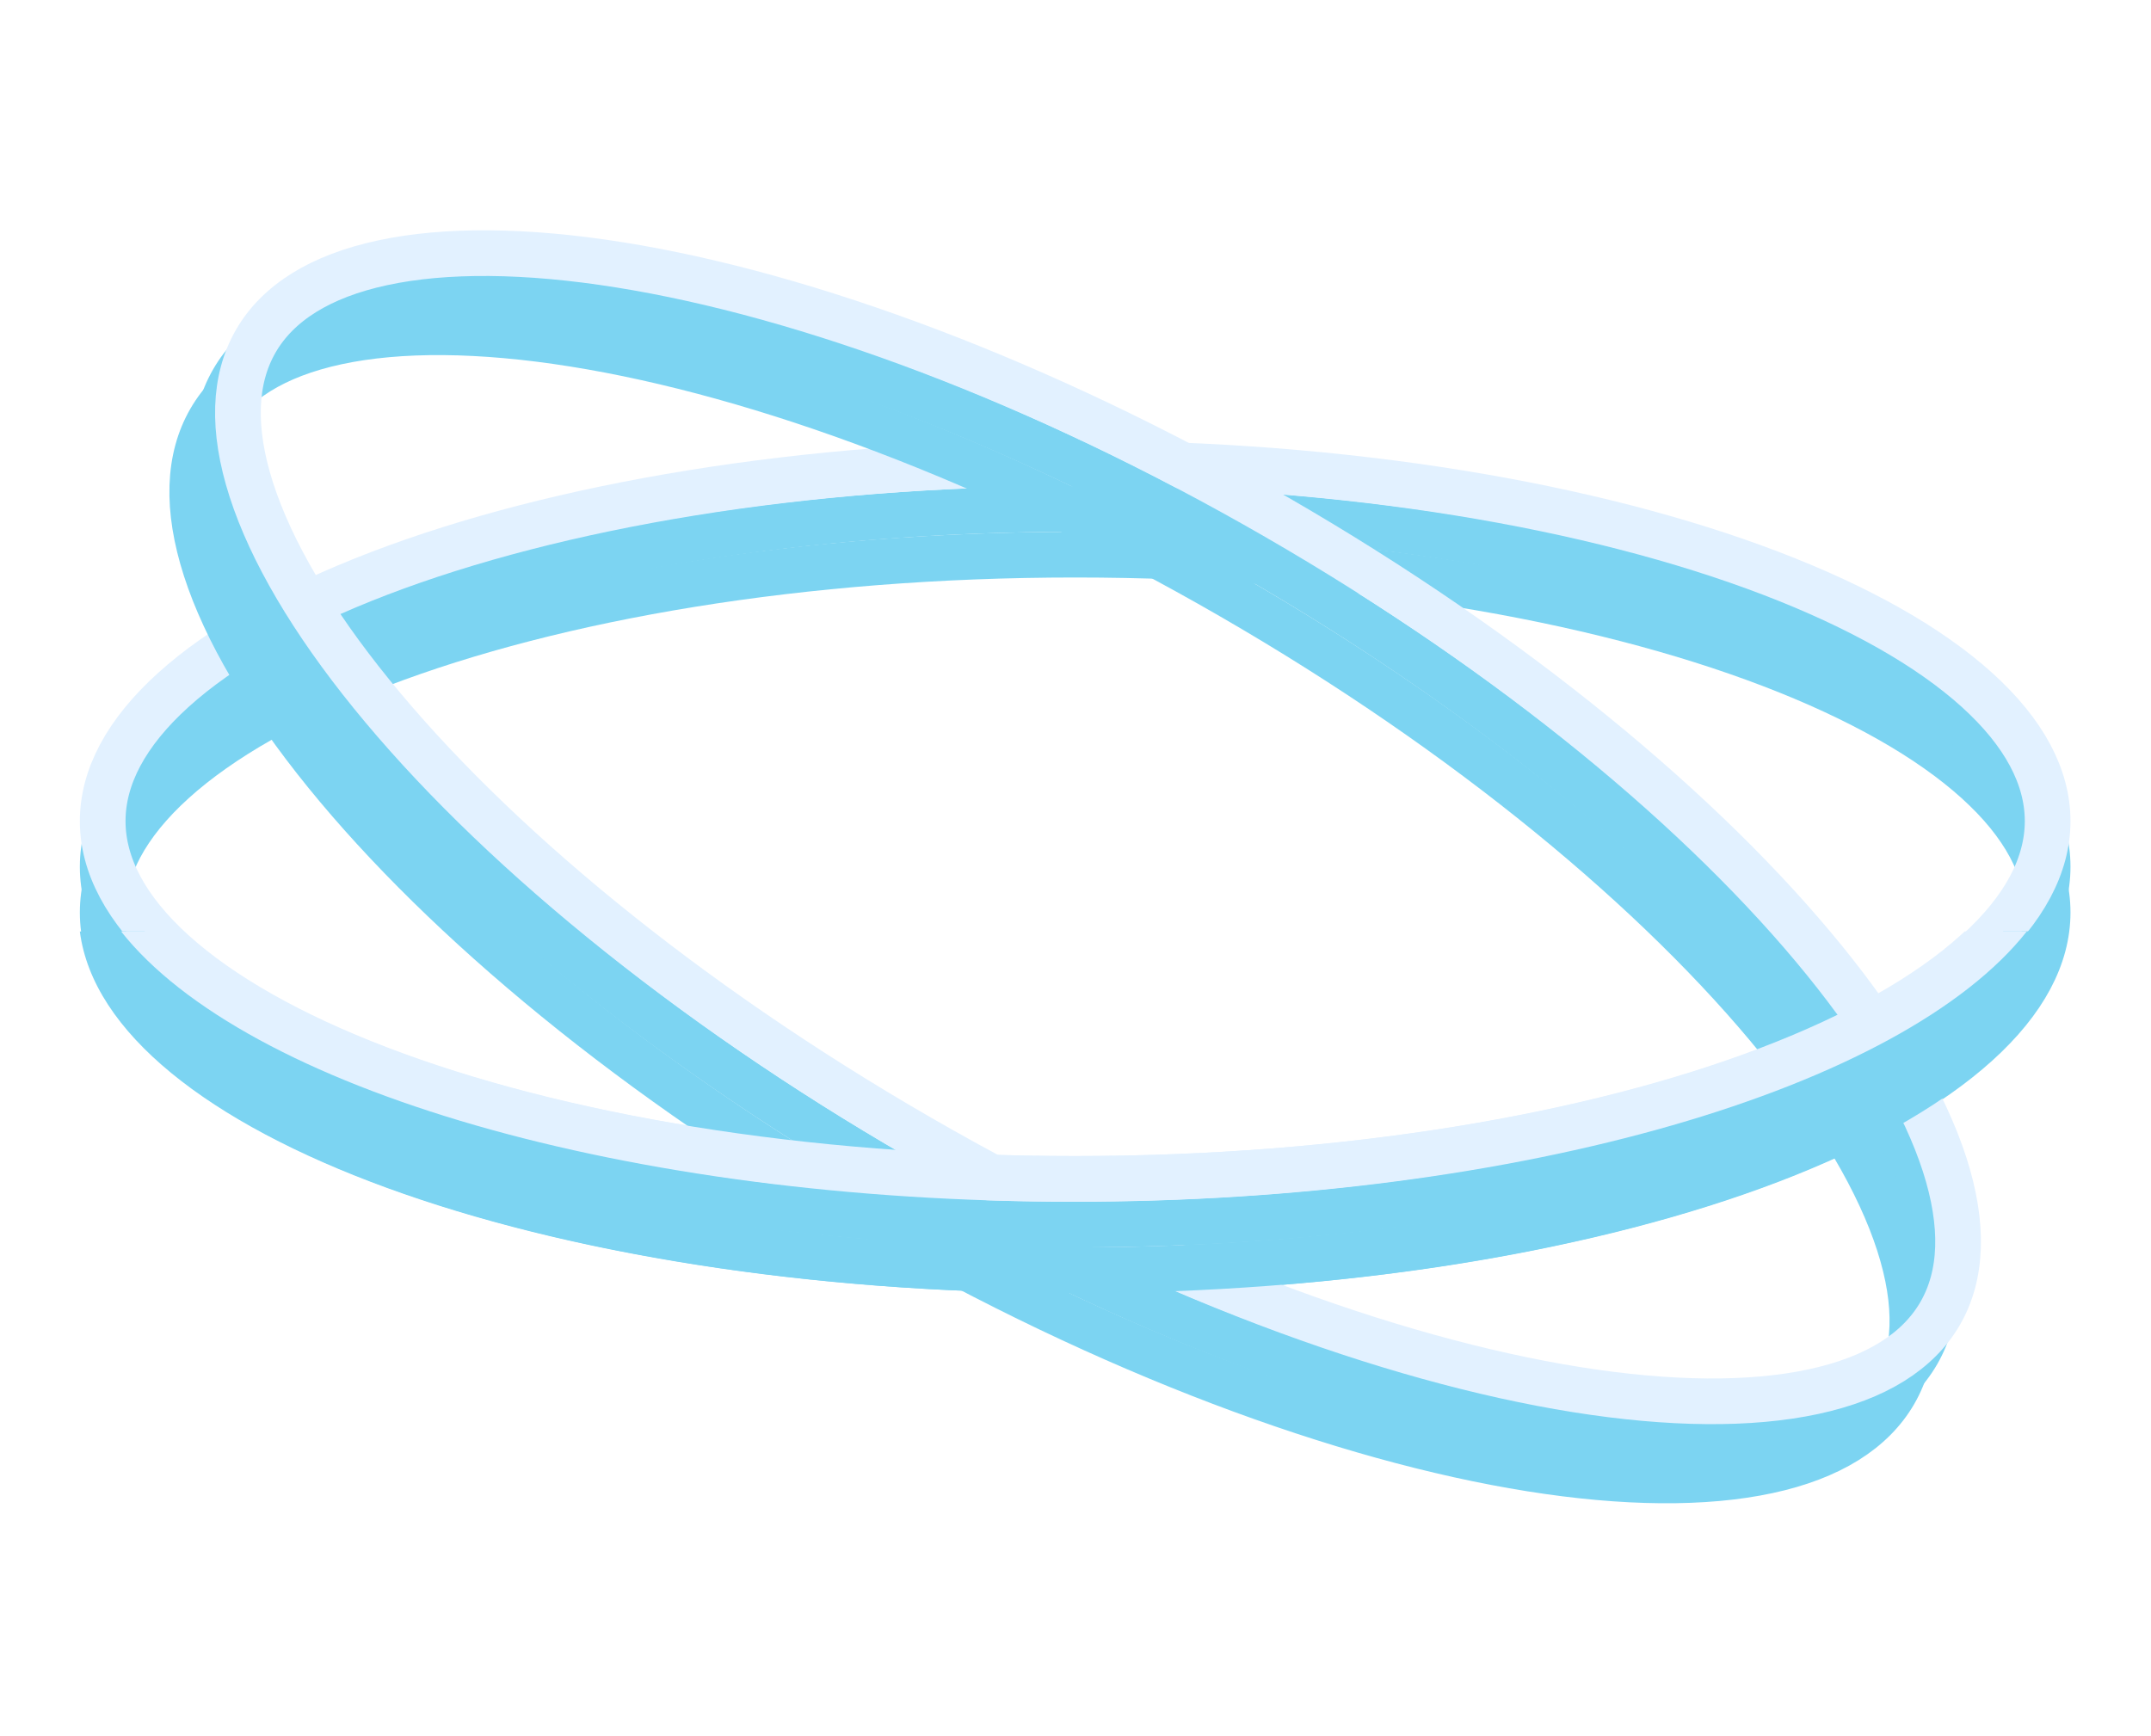
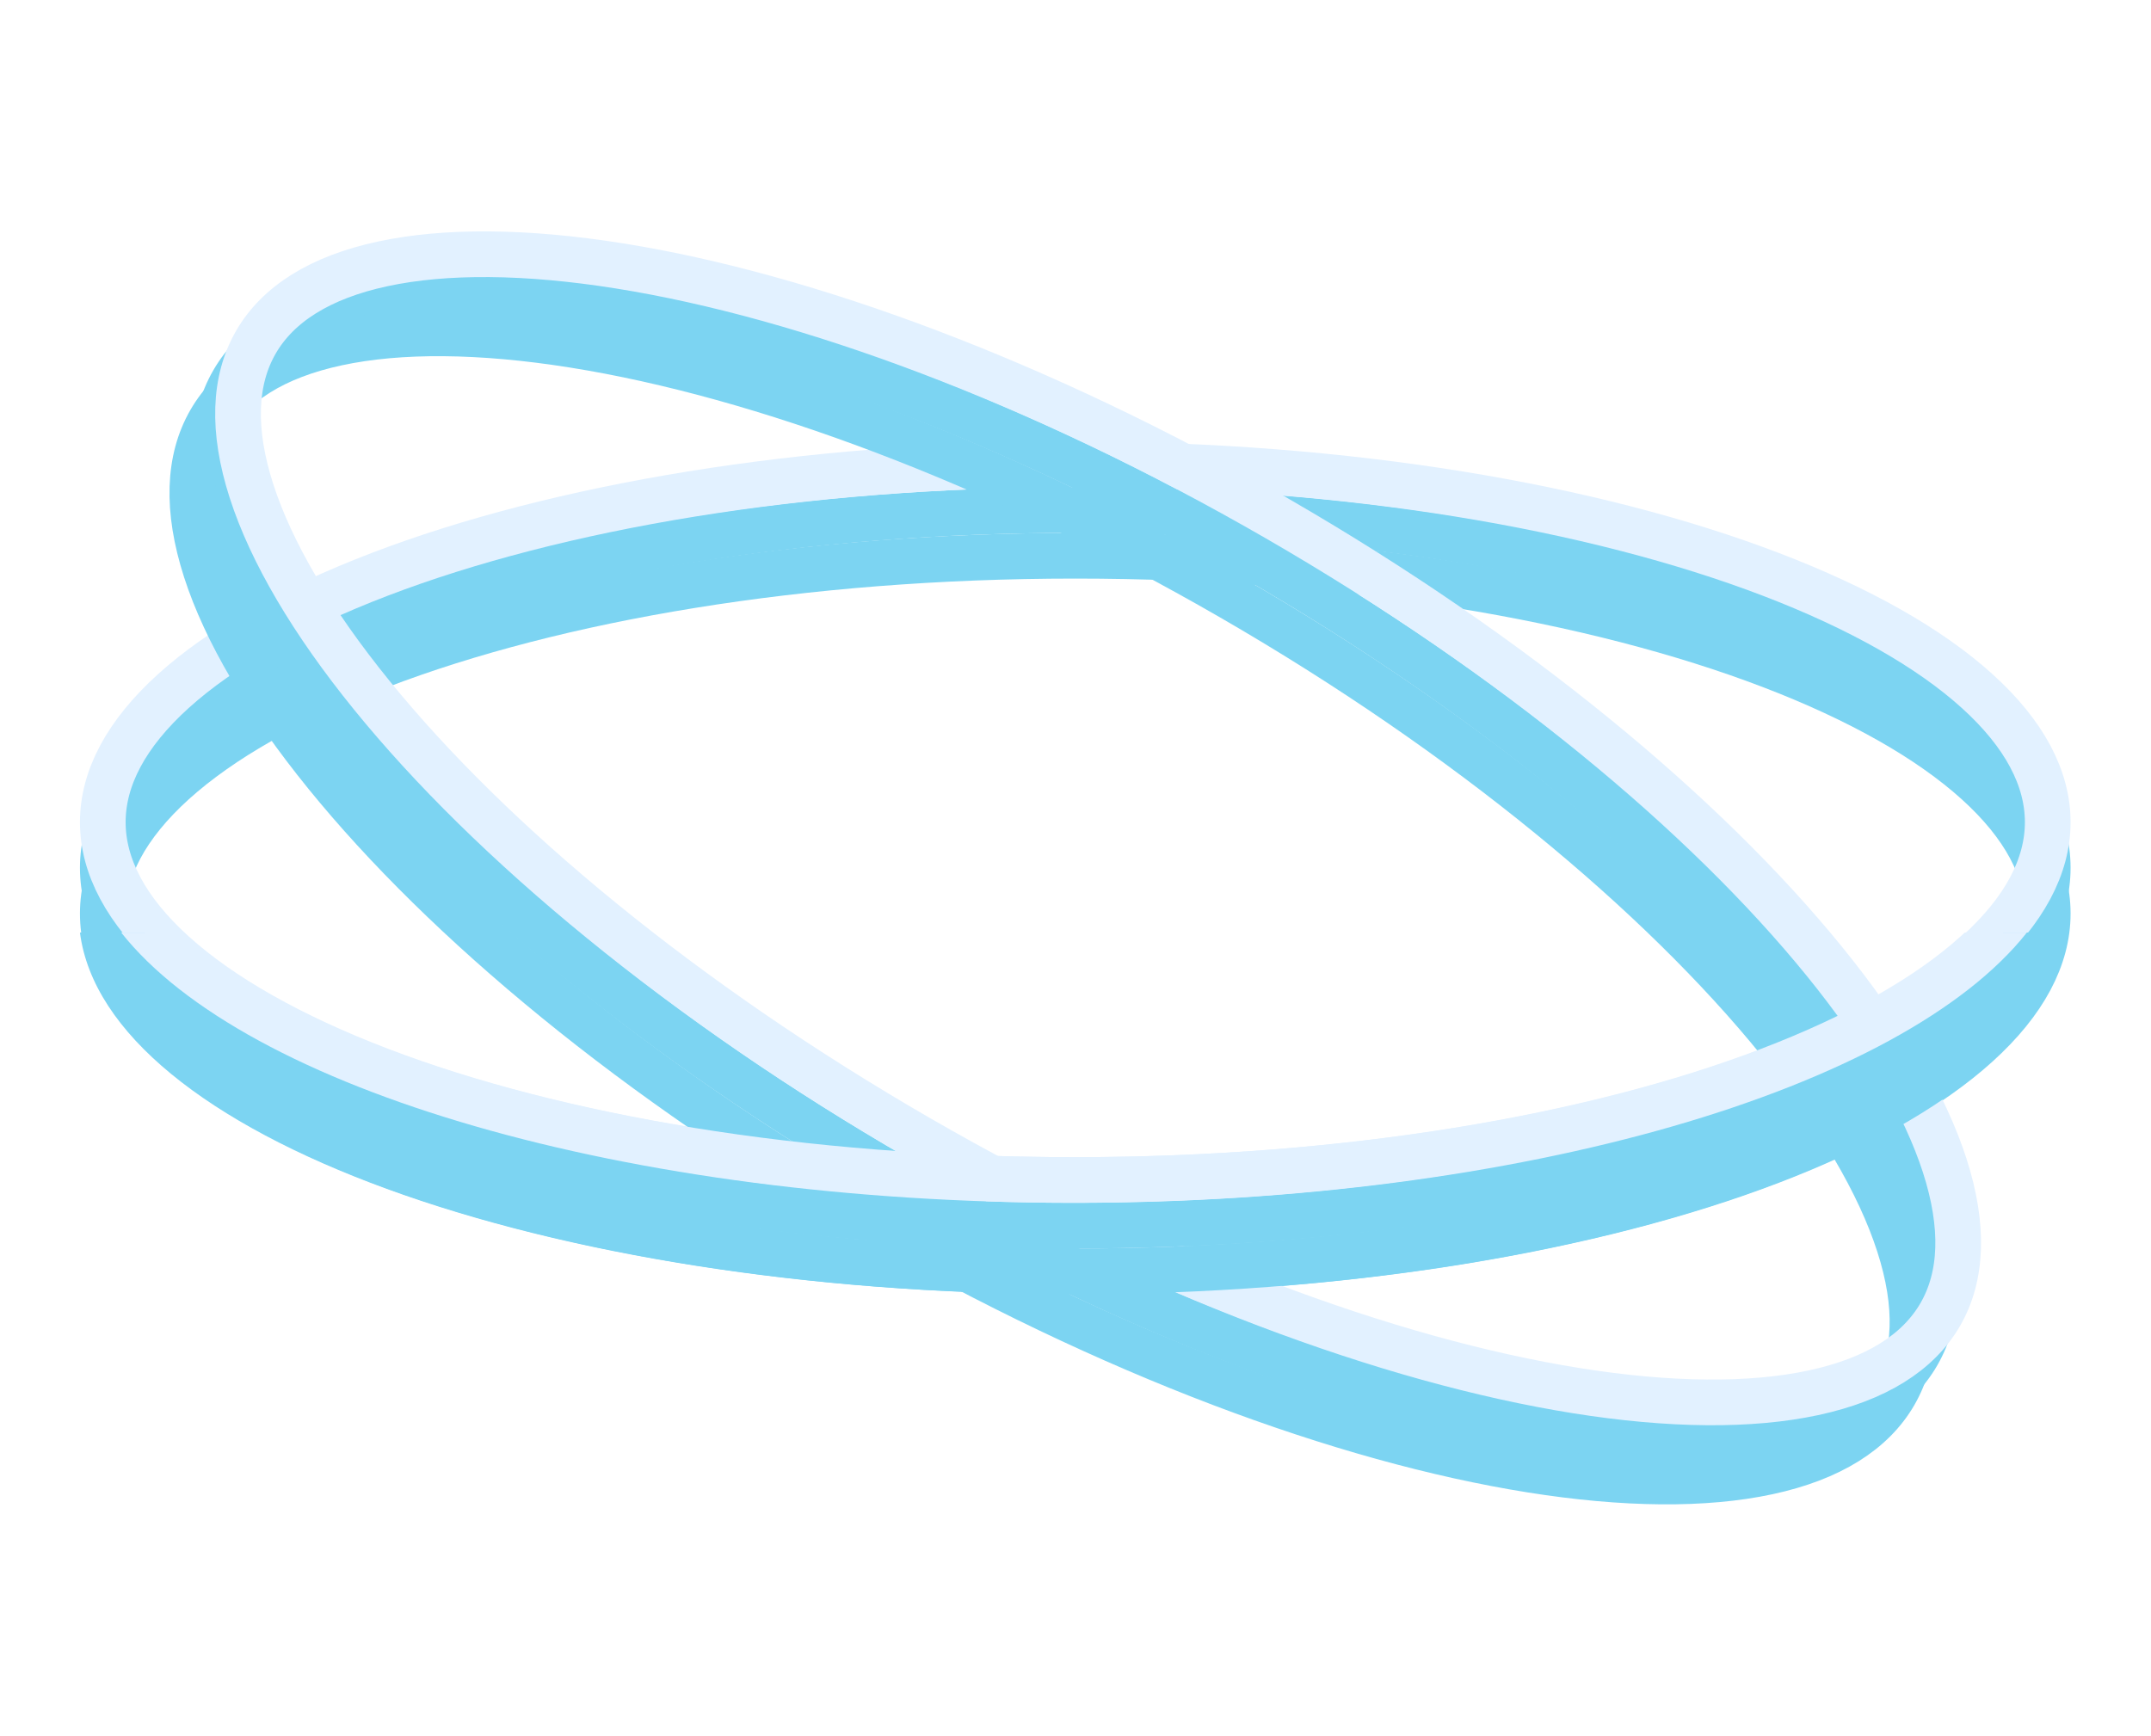
<svg xmlns="http://www.w3.org/2000/svg" width="565" height="456" viewBox="0 0 565 456" fill="none">
-   <path d="M537.85 239.714C537.85 251.236 531.768 262.895 519.28 274.188C506.793 285.481 488.387 295.926 465.133 304.82C418.665 322.594 354.065 333.714 282.412 333.714C210.759 333.714 146.159 322.594 99.691 304.82C76.437 295.926 58.031 285.481 45.544 274.188C33.056 262.895 26.974 251.236 26.974 239.714C26.974 228.192 33.056 216.532 45.544 205.239C58.031 193.947 76.437 183.502 99.691 174.607C146.159 156.833 210.759 145.714 282.412 145.714C354.065 145.714 418.665 156.833 465.133 174.607C488.387 183.502 506.793 193.947 519.28 205.239C531.768 216.532 537.85 228.192 537.85 239.714Z" stroke="#7CD4F2" stroke-width="12" />
-   <path d="M537.85 227.714C537.85 239.236 531.768 250.895 519.28 262.188C506.793 273.481 488.387 283.926 465.133 292.82C418.665 310.594 354.065 321.714 282.412 321.714C210.759 321.714 146.159 310.594 99.691 292.82C76.437 283.926 58.031 273.481 45.544 262.188C33.056 250.895 26.974 239.236 26.974 227.714C26.974 216.192 33.056 204.532 45.544 193.239C58.031 181.947 76.437 171.502 99.691 162.607C146.159 144.833 210.759 133.714 282.412 133.714C354.065 133.714 418.665 144.833 465.133 162.607C488.387 171.502 506.793 181.947 519.28 193.239C531.768 204.532 537.85 216.192 537.85 227.714Z" stroke="#7CD4F2" stroke-width="12" />
-   <path d="M537.85 215.714C537.85 227.236 531.768 238.895 519.28 250.188C506.793 261.481 488.387 271.926 465.133 280.82C418.665 298.594 354.065 309.714 282.412 309.714C210.759 309.714 146.159 298.594 99.691 280.82C76.437 271.926 58.031 261.481 45.544 250.188C33.056 238.895 26.974 227.236 26.974 215.714C26.974 204.192 33.056 192.532 45.544 181.239C58.031 169.947 76.437 159.502 99.691 150.607C146.159 132.833 210.759 121.714 282.412 121.714C354.065 121.714 418.665 132.833 465.133 150.607C488.387 159.502 506.793 169.947 519.28 181.239C531.768 192.532 537.85 204.192 537.85 215.714Z" stroke="#E2F1FF" stroke-width="12" />
-   <path d="M503.628 355.433C497.867 365.411 486.769 372.468 470.309 376.004C453.848 379.54 432.686 379.382 408.1 375.458C358.97 367.617 297.466 344.947 235.412 309.12C173.358 273.293 122.973 231.364 91.618 192.737C75.926 173.407 65.209 155.159 60.041 139.135C54.873 123.112 55.435 109.973 61.196 99.995C66.957 90.016 78.054 82.96 94.515 79.424C110.976 75.888 132.138 76.045 156.724 79.969C205.853 87.811 267.358 110.481 329.412 146.307C391.466 182.134 441.851 224.064 473.206 262.69C488.898 282.021 499.615 300.269 504.783 316.292C509.951 332.316 509.389 345.454 503.628 355.433Z" stroke="#7CD4F2" stroke-width="12" />
-   <path d="M497.628 365.825C491.867 375.803 480.769 382.86 464.309 386.396C447.848 389.932 426.686 389.775 402.1 385.851C352.97 378.009 291.466 355.339 229.412 319.512C167.358 283.686 116.973 241.756 85.618 203.13C69.926 183.799 59.209 165.551 54.041 149.528C48.873 133.504 49.435 120.366 55.196 110.387C60.957 100.409 72.054 93.352 88.515 89.816C104.976 86.28 126.138 86.438 150.724 90.362C199.853 98.203 261.358 120.873 323.412 156.7C385.466 192.526 435.851 234.456 467.206 273.083C482.898 292.413 493.615 310.661 498.783 326.685C503.951 342.708 503.389 355.847 497.628 365.825Z" stroke="#7CD4F2" stroke-width="12" />
-   <path d="M509.628 345.04C503.867 355.019 492.769 362.075 476.309 365.611C459.848 369.147 438.686 368.99 414.1 365.066C364.97 357.225 303.466 334.555 241.412 298.728C179.358 262.901 128.973 220.971 97.618 182.345C81.926 163.015 71.209 144.766 66.041 128.743C60.873 112.719 61.435 99.581 67.196 89.603C72.957 79.624 84.054 72.568 100.515 69.032C116.976 65.496 138.138 65.653 162.724 69.577C211.853 77.418 273.358 100.088 335.412 135.915C397.466 171.742 447.851 213.672 479.206 252.298C494.898 271.628 505.615 289.877 510.783 305.9C515.951 321.924 515.389 335.062 509.628 345.04Z" stroke="#E2F1FF" stroke-width="12" />
-   <path fill-rule="evenodd" clip-rule="evenodd" d="M24.416 244.714C45.518 291.845 152.853 327.714 282.091 327.714C411.329 327.714 518.664 291.845 539.766 244.714H526.185C523.536 248.953 519.836 253.306 514.935 257.738C503.19 268.359 485.521 278.475 462.668 287.216C417.044 304.668 353.204 315.714 282.091 315.714C210.978 315.714 147.138 304.668 101.514 287.216C78.66 278.475 60.992 268.359 49.247 257.738C44.346 253.306 40.646 248.953 37.997 244.714H24.416Z" fill="#7CD4F2" />
-   <path fill-rule="evenodd" clip-rule="evenodd" d="M20.974 244.714C27.785 297.619 142.086 339.714 282.091 339.714C422.096 339.714 536.397 297.619 543.208 244.714H531.06C529.592 252.571 524.597 261 514.935 269.738C503.19 280.359 485.521 290.475 462.668 299.216C417.044 316.668 353.204 327.714 282.091 327.714C210.978 327.714 147.138 316.668 101.513 299.216C78.66 290.475 60.992 280.359 49.247 269.738C39.585 261 34.59 252.571 33.122 244.714H20.974Z" fill="#7CD4F2" />
-   <path fill-rule="evenodd" clip-rule="evenodd" d="M31.815 244.714C64.312 285.8 164.068 315.714 282.091 315.714C400.113 315.714 499.869 285.8 532.366 244.714H516.047C515.684 245.055 515.313 245.396 514.935 245.738C503.189 256.359 485.521 266.475 462.668 275.216C417.044 292.668 353.203 303.714 282.091 303.714C210.978 303.714 147.137 292.668 101.513 275.216C78.66 266.475 60.992 256.359 49.247 245.738C48.869 245.396 48.498 245.055 48.134 244.714H31.815Z" fill="#E2F1FF" />
+   <path d="M537.876 240C537.876 251.522 531.794 263.182 519.306 274.474C506.819 285.767 488.413 296.212 465.159 305.107C418.691 322.88 354.091 334 282.438 334C210.784 334 146.185 322.88 99.717 305.107C76.463 296.212 58.057 285.767 45.569 274.474C33.082 263.182 27 251.522 27 240C27 228.478 33.082 216.818 45.569 205.526C58.057 194.233 76.463 183.788 99.717 174.893C146.185 157.119 210.784 146 282.438 146C354.091 146 418.691 157.119 465.159 174.893C488.413 183.788 506.819 194.233 519.306 205.526C531.794 216.818 537.876 228.478 537.876 240Z" stroke="#7CD4F2" stroke-width="12" />
+   <path d="M537.876 228C537.876 239.522 531.794 251.182 519.306 262.474C506.819 273.767 488.413 284.212 465.159 293.107C418.691 310.88 354.091 322 282.438 322C210.784 322 146.185 310.88 99.717 293.107C76.463 284.212 58.057 273.767 45.569 262.474C33.082 251.182 27 239.522 27 228C27 216.478 33.082 204.818 45.569 193.526C58.057 182.233 76.463 171.788 99.717 162.893C146.185 145.119 210.784 134 282.438 134C354.091 134 418.691 145.119 465.159 162.893C488.413 171.788 506.819 182.233 519.306 193.526C531.794 204.818 537.876 216.478 537.876 228Z" stroke="#7CD4F2" stroke-width="12" />
+   <path d="M537.876 216C537.876 227.522 531.794 239.182 519.306 250.474C506.819 261.767 488.413 272.212 465.159 281.107C418.691 298.88 354.091 310 282.438 310C210.784 310 146.185 298.88 99.717 281.107C76.463 272.212 58.057 261.767 45.569 250.474C33.082 239.182 27 227.522 27 216C27 204.478 33.082 192.818 45.569 181.526C58.057 170.233 76.463 159.788 99.717 150.893C146.185 133.119 210.784 122 282.438 122C354.091 122 418.691 133.119 465.159 150.893C488.413 159.788 506.819 170.233 519.306 181.526C531.794 192.818 537.876 204.478 537.876 216Z" stroke="#E2F1FF" stroke-width="12" />
+   <path d="M503.653 355.719C497.892 365.697 486.795 372.754 470.335 376.29C453.874 379.826 432.712 379.669 408.125 375.745C358.996 367.903 297.491 345.233 235.438 309.406C173.384 273.58 122.999 231.65 91.643 193.024C75.952 173.693 65.234 155.445 60.066 139.422C54.898 123.398 55.461 110.26 61.222 100.281C66.983 90.303 78.08 83.246 94.541 79.71C111.002 76.174 132.164 76.332 156.75 80.256C205.879 88.097 267.384 110.767 329.438 146.594C391.491 182.42 441.877 224.35 473.232 262.977C488.923 282.307 499.641 300.555 504.809 316.579C509.977 332.602 509.414 345.741 503.653 355.719Z" stroke="#7CD4F2" stroke-width="12" />
+   <path d="M497.653 366.111C491.892 376.09 480.795 383.146 464.335 386.682C447.874 390.218 426.712 390.061 402.125 386.137C352.996 378.296 291.491 355.625 229.438 319.799C167.384 283.972 116.999 242.042 85.643 203.416C69.952 184.086 59.234 165.837 54.066 149.814C48.898 133.79 49.461 120.652 55.222 110.673C60.983 100.695 72.08 93.639 88.541 90.103C105.002 86.566 126.164 86.724 150.75 90.648C199.879 98.489 261.384 121.159 323.438 156.986C385.491 192.813 435.877 234.742 467.232 273.369C482.923 292.699 493.641 310.947 498.809 326.971C503.977 342.994 503.414 356.133 497.653 366.111Z" stroke="#7CD4F2" stroke-width="12" />
+   <path d="M509.653 345.327C503.892 355.305 492.795 362.361 476.335 365.898C459.874 369.434 438.712 369.276 414.125 365.352C364.996 357.511 303.491 334.841 241.438 299.014C179.384 263.187 128.999 221.258 97.643 182.631C81.952 163.301 71.234 145.053 66.067 129.029C60.898 113.006 61.461 99.867 67.222 89.889C72.983 79.91 84.08 72.854 100.541 69.318C117.002 65.782 138.164 65.939 162.75 69.863C211.879 77.704 273.384 100.375 335.438 136.201C397.491 172.028 447.877 213.958 479.232 252.584C494.923 271.914 505.641 290.163 510.809 306.186C515.977 322.21 515.414 335.348 509.653 345.327Z" stroke="#E2F1FF" stroke-width="12" />
+   <path fill-rule="evenodd" clip-rule="evenodd" d="M24.441 245C45.544 292.131 152.879 328 282.117 328C411.355 328 518.69 292.131 539.792 245H526.21C523.562 249.239 519.862 253.592 514.961 258.024C503.216 268.646 485.547 278.761 462.694 287.503C417.07 304.954 353.23 316 282.117 316C211.004 316 147.164 304.954 101.539 287.503C78.686 278.761 61.018 268.646 49.273 258.024C44.372 253.592 40.672 249.239 38.023 245H24.441Z" fill="#7CD4F2" />
+   <path fill-rule="evenodd" clip-rule="evenodd" d="M21 245C27.811 297.906 142.112 340 282.117 340C422.122 340 536.423 297.906 543.234 245H531.086C529.618 252.857 524.623 261.286 514.961 270.024C503.216 280.646 485.547 290.761 462.694 299.503C417.07 316.954 353.23 328 282.117 328C211.004 328 147.164 316.954 101.539 299.503C78.686 290.761 61.018 280.646 49.273 270.024C39.611 261.286 34.616 252.857 33.148 245H21Z" fill="#7CD4F2" />
+   <path fill-rule="evenodd" clip-rule="evenodd" d="M31.841 245C64.338 286.087 164.094 316 282.117 316C400.139 316 499.895 286.087 532.392 245H516.073C515.709 245.341 515.339 245.682 514.96 246.024C503.215 256.646 485.547 266.761 462.694 275.503C417.07 292.954 353.229 304 282.117 304C211.004 304 147.163 292.954 101.539 275.503C78.686 266.761 61.018 256.646 49.273 246.024C48.895 245.682 48.524 245.341 48.16 245H31.841Z" fill="#E2F1FF" />
</svg>
